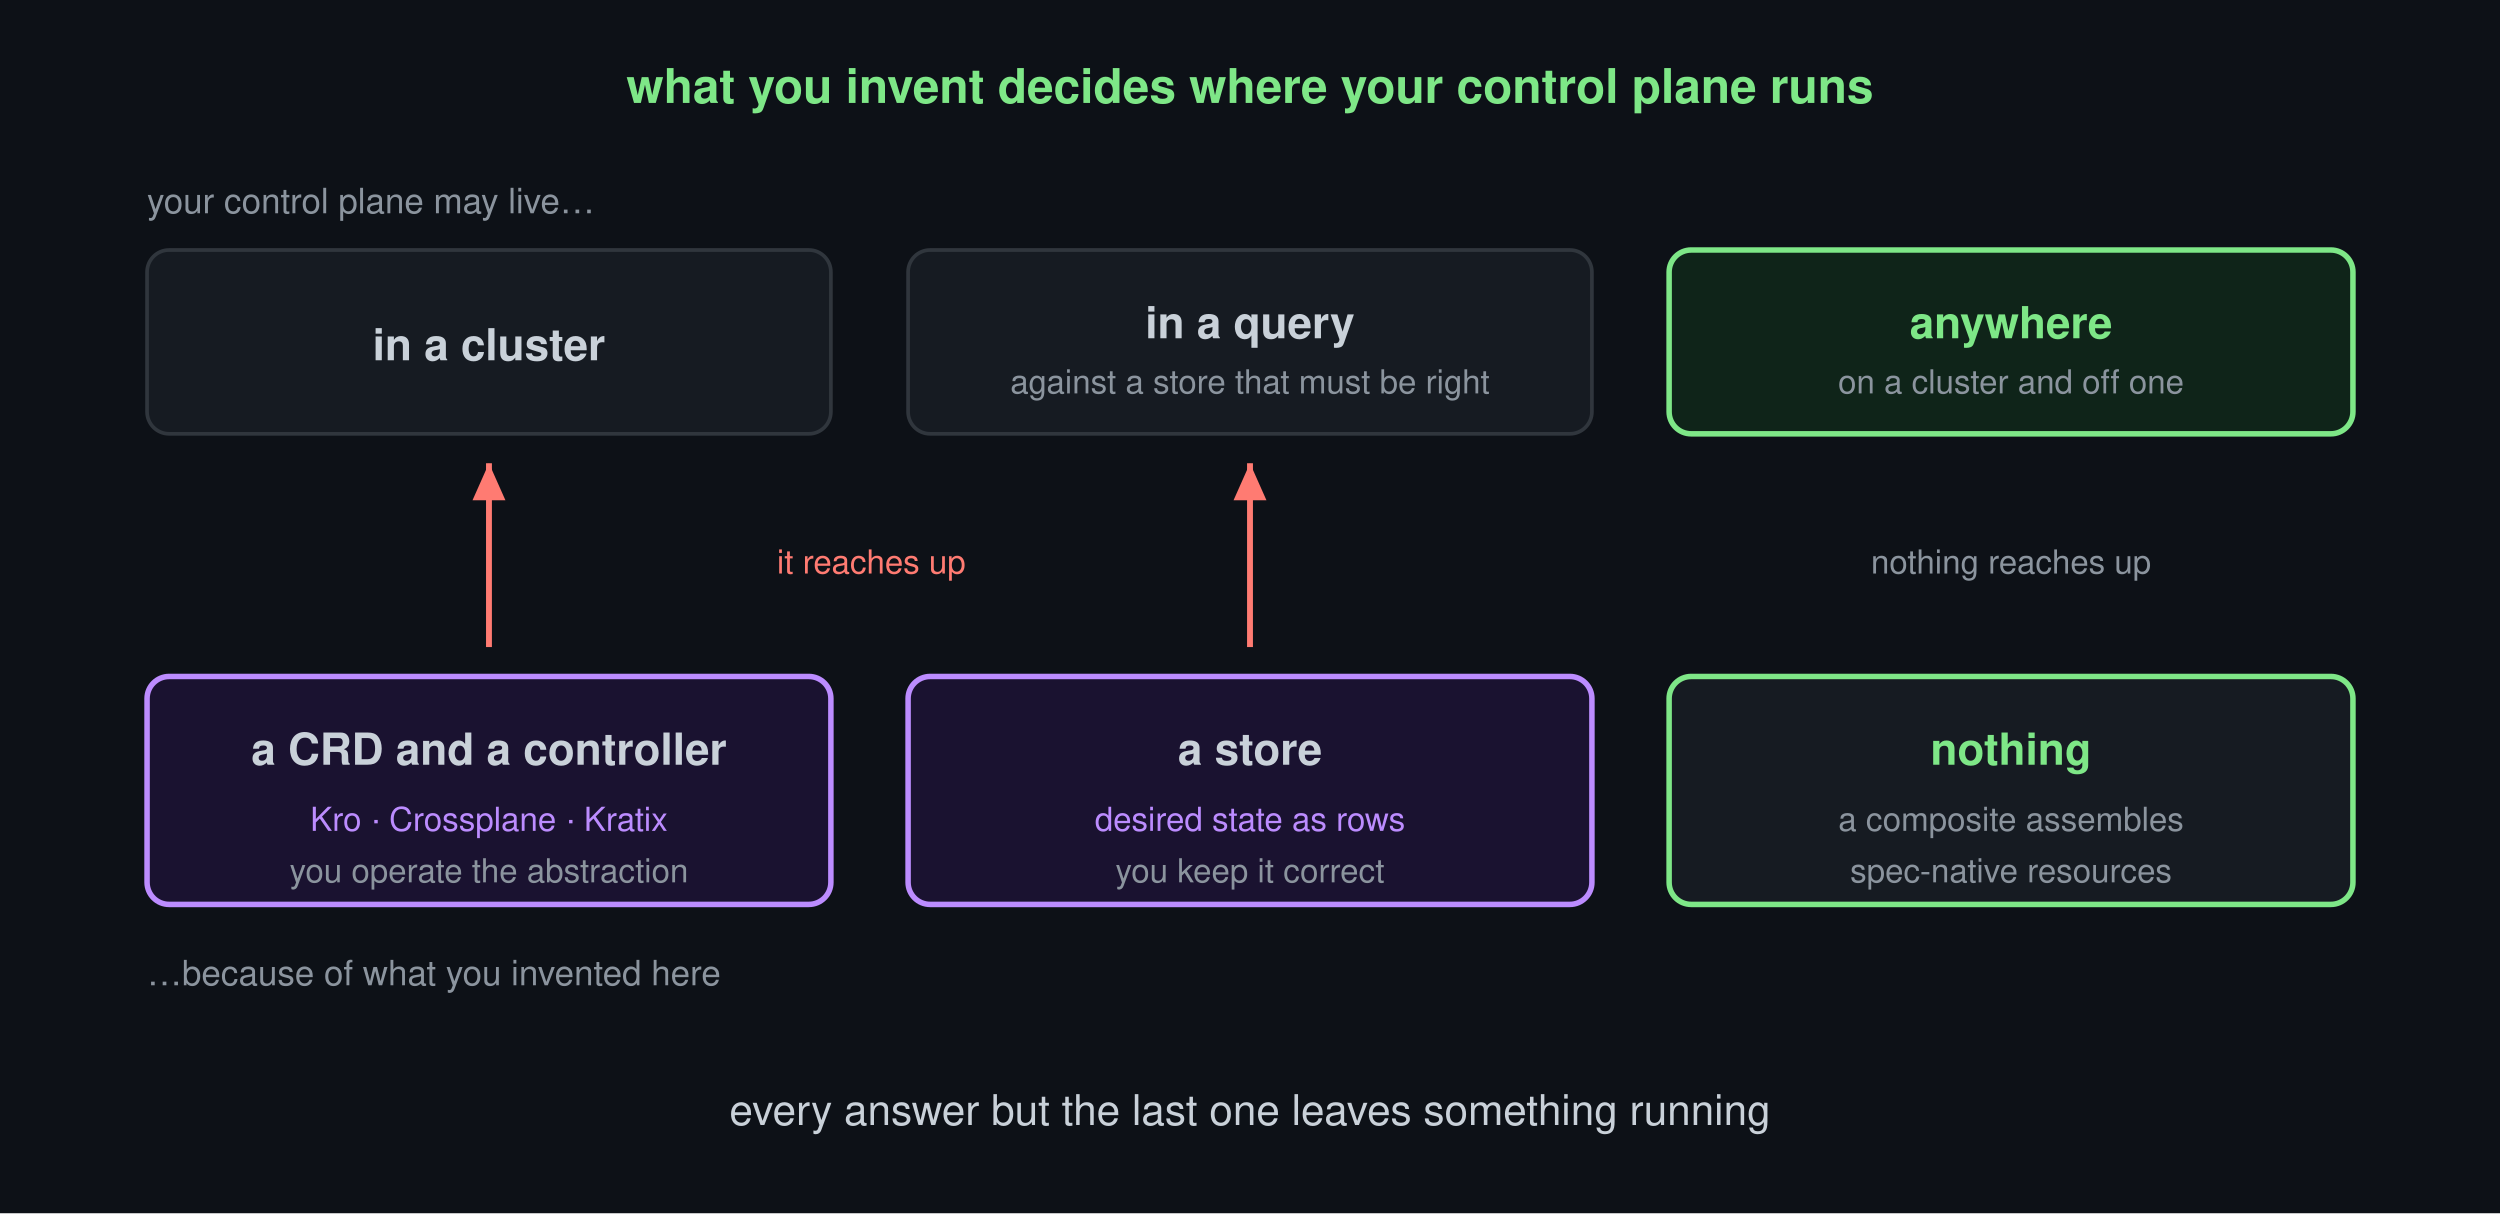
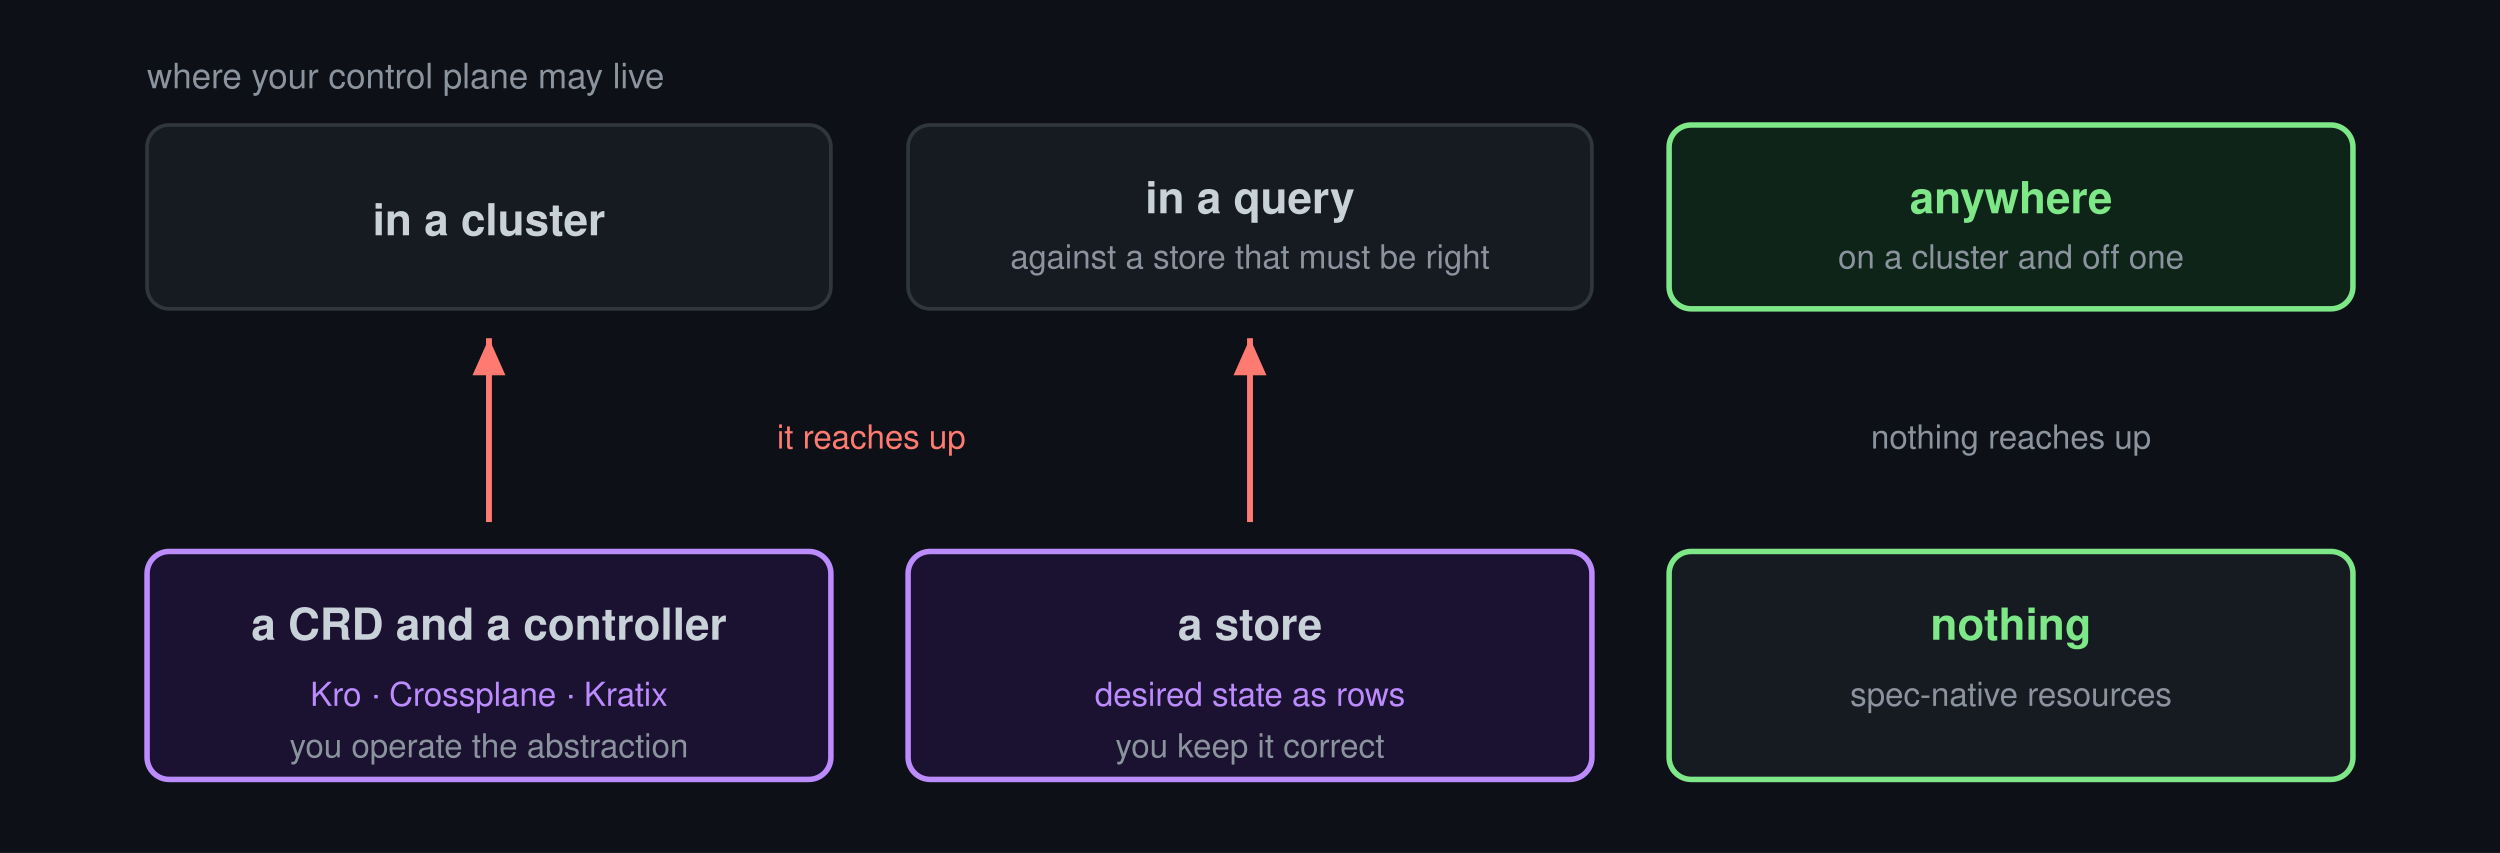
- <svg xmlns="http://www.w3.org/2000/svg" viewBox="0 0 680 330" style="max-width:660px;display:block;margin:0 auto" font-family="-apple-system, Segoe UI, Helvetica, Arial, sans-serif">
-   <rect x="0" y="0" width="680" height="330" fill="#0d1117" />
+ <svg xmlns="http://www.w3.org/2000/svg" viewBox="0 0 680 232" style="max-width:660px;display:block;margin:0 auto" font-family="-apple-system, Segoe UI, Helvetica, Arial, sans-serif">
+   <rect x="0" y="0" width="680" height="232" fill="#0d1117" />
  <defs>
    <marker id="up" viewBox="0 0 10 10" refX="9" refY="5" markerWidth="7" markerHeight="7" orient="auto">
      <path d="M0,1 L9,5 L0,9 z" fill="#ff7b72" />
    </marker>
  </defs>
-   <text x="340" y="28" font-size="13" font-weight="700" fill="#7ee787" text-anchor="middle">what you invent decides where your control plane runs</text>
-   <text x="40" y="58" font-size="9.5" fill="#8b949e">your control plane may live…</text>
-   <rect x="40" y="68" width="186" height="50" rx="6" fill="#161b22" stroke="#30363d" />
-   <text x="133" y="98" font-size="12" font-weight="700" fill="#c9d1d9" text-anchor="middle">in a cluster</text>
-   <rect x="247" y="68" width="186" height="50" rx="6" fill="#161b22" stroke="#30363d" />
-   <text x="340" y="92" font-size="12" font-weight="700" fill="#c9d1d9" text-anchor="middle">in a query</text>
-   <text x="340" y="107" font-size="9" fill="#8b949e" text-anchor="middle">against a store that must be right</text>
-   <rect x="454" y="68" width="186" height="50" rx="6" fill="#0f2419" stroke="#7ee787" stroke-width="1.5" />
-   <text x="547" y="92" font-size="12" font-weight="700" fill="#7ee787" text-anchor="middle">anywhere</text>
-   <text x="547" y="107" font-size="9" fill="#8b949e" text-anchor="middle">on a cluster and off one</text>
-   <line x1="133" y1="176" x2="133" y2="126" stroke="#ff7b72" stroke-width="1.6" marker-end="url(#up)" />
-   <line x1="340" y1="176" x2="340" y2="126" stroke="#ff7b72" stroke-width="1.6" marker-end="url(#up)" />
-   <text x="237" y="156" font-size="9" fill="#ff7b72" text-anchor="middle">it reaches up</text>
-   <text x="547" y="156" font-size="9" fill="#8b949e" text-anchor="middle">nothing reaches up</text>
-   <rect x="40" y="184" width="186" height="62" rx="6" fill="#1a1230" stroke="#bc8cff" stroke-width="1.5" />
-   <text x="133" y="208" font-size="12" font-weight="700" fill="#c9d1d9" text-anchor="middle">a CRD and a controller</text>
-   <text x="133" y="226" font-size="9" fill="#bc8cff" text-anchor="middle">Kro · Crossplane · Kratix</text>
-   <text x="133" y="240" font-size="9" fill="#8b949e" text-anchor="middle">you operate the abstraction</text>
-   <rect x="247" y="184" width="186" height="62" rx="6" fill="#1a1230" stroke="#bc8cff" stroke-width="1.5" />
-   <text x="340" y="208" font-size="12" font-weight="700" fill="#c9d1d9" text-anchor="middle">a store</text>
-   <text x="340" y="226" font-size="9" fill="#bc8cff" text-anchor="middle">desired state as rows</text>
-   <text x="340" y="240" font-size="9" fill="#8b949e" text-anchor="middle">you keep it correct</text>
-   <rect x="454" y="184" width="186" height="62" rx="6" fill="#161b22" stroke="#7ee787" stroke-width="1.5" />
-   <text x="547" y="208" font-size="12" font-weight="700" fill="#7ee787" text-anchor="middle">nothing</text>
-   <text x="547" y="226" font-size="9" fill="#8b949e" text-anchor="middle">a composite assembles</text>
-   <text x="547" y="240" font-size="9" fill="#8b949e" text-anchor="middle">spec-native resources</text>
-   <text x="40" y="268" font-size="9.5" fill="#8b949e">…because of what you invented here</text>
-   <text x="340" y="306" font-size="11.5" fill="#c9d1d9" text-anchor="middle">every answer but the last one leaves something running</text>
+   <text x="40" y="24" font-size="9.5" fill="#8b949e">where your control plane may live</text>
+   <rect x="40" y="34" width="186" height="50" rx="6" fill="#161b22" stroke="#30363d" />
+   <text x="133" y="64" font-size="12" font-weight="700" fill="#c9d1d9" text-anchor="middle">in a cluster</text>
+   <rect x="247" y="34" width="186" height="50" rx="6" fill="#161b22" stroke="#30363d" />
+   <text x="340" y="58" font-size="12" font-weight="700" fill="#c9d1d9" text-anchor="middle">in a query</text>
+   <text x="340" y="73" font-size="9" fill="#8b949e" text-anchor="middle">against a store that must be right</text>
+   <rect x="454" y="34" width="186" height="50" rx="6" fill="#0f2419" stroke="#7ee787" stroke-width="1.5" />
+   <text x="547" y="58" font-size="12" font-weight="700" fill="#7ee787" text-anchor="middle">anywhere</text>
+   <text x="547" y="73" font-size="9" fill="#8b949e" text-anchor="middle">on a cluster and off one</text>
+   <line x1="133" y1="142" x2="133" y2="92" stroke="#ff7b72" stroke-width="1.6" marker-end="url(#up)" />
+   <line x1="340" y1="142" x2="340" y2="92" stroke="#ff7b72" stroke-width="1.6" marker-end="url(#up)" />
+   <text x="237" y="122" font-size="9" fill="#ff7b72" text-anchor="middle">it reaches up</text>
+   <text x="547" y="122" font-size="9" fill="#8b949e" text-anchor="middle">nothing reaches up</text>
+   <rect x="40" y="150" width="186" height="62" rx="6" fill="#1a1230" stroke="#bc8cff" stroke-width="1.5" />
+   <text x="133" y="174" font-size="12" font-weight="700" fill="#c9d1d9" text-anchor="middle">a CRD and a controller</text>
+   <text x="133" y="192" font-size="9" fill="#bc8cff" text-anchor="middle">Kro · Crossplane · Kratix</text>
+   <text x="133" y="206" font-size="9" fill="#8b949e" text-anchor="middle">you operate the abstraction</text>
+   <rect x="247" y="150" width="186" height="62" rx="6" fill="#1a1230" stroke="#bc8cff" stroke-width="1.5" />
+   <text x="340" y="174" font-size="12" font-weight="700" fill="#c9d1d9" text-anchor="middle">a store</text>
+   <text x="340" y="192" font-size="9" fill="#bc8cff" text-anchor="middle">desired state as rows</text>
+   <text x="340" y="206" font-size="9" fill="#8b949e" text-anchor="middle">you keep it correct</text>
+   <rect x="454" y="150" width="186" height="62" rx="6" fill="#161b22" stroke="#7ee787" stroke-width="1.5" />
+   <text x="547" y="174" font-size="12" font-weight="700" fill="#7ee787" text-anchor="middle">nothing</text>
+   <text x="547" y="192" font-size="9" fill="#8b949e" text-anchor="middle">spec-native resources</text>
</svg>
